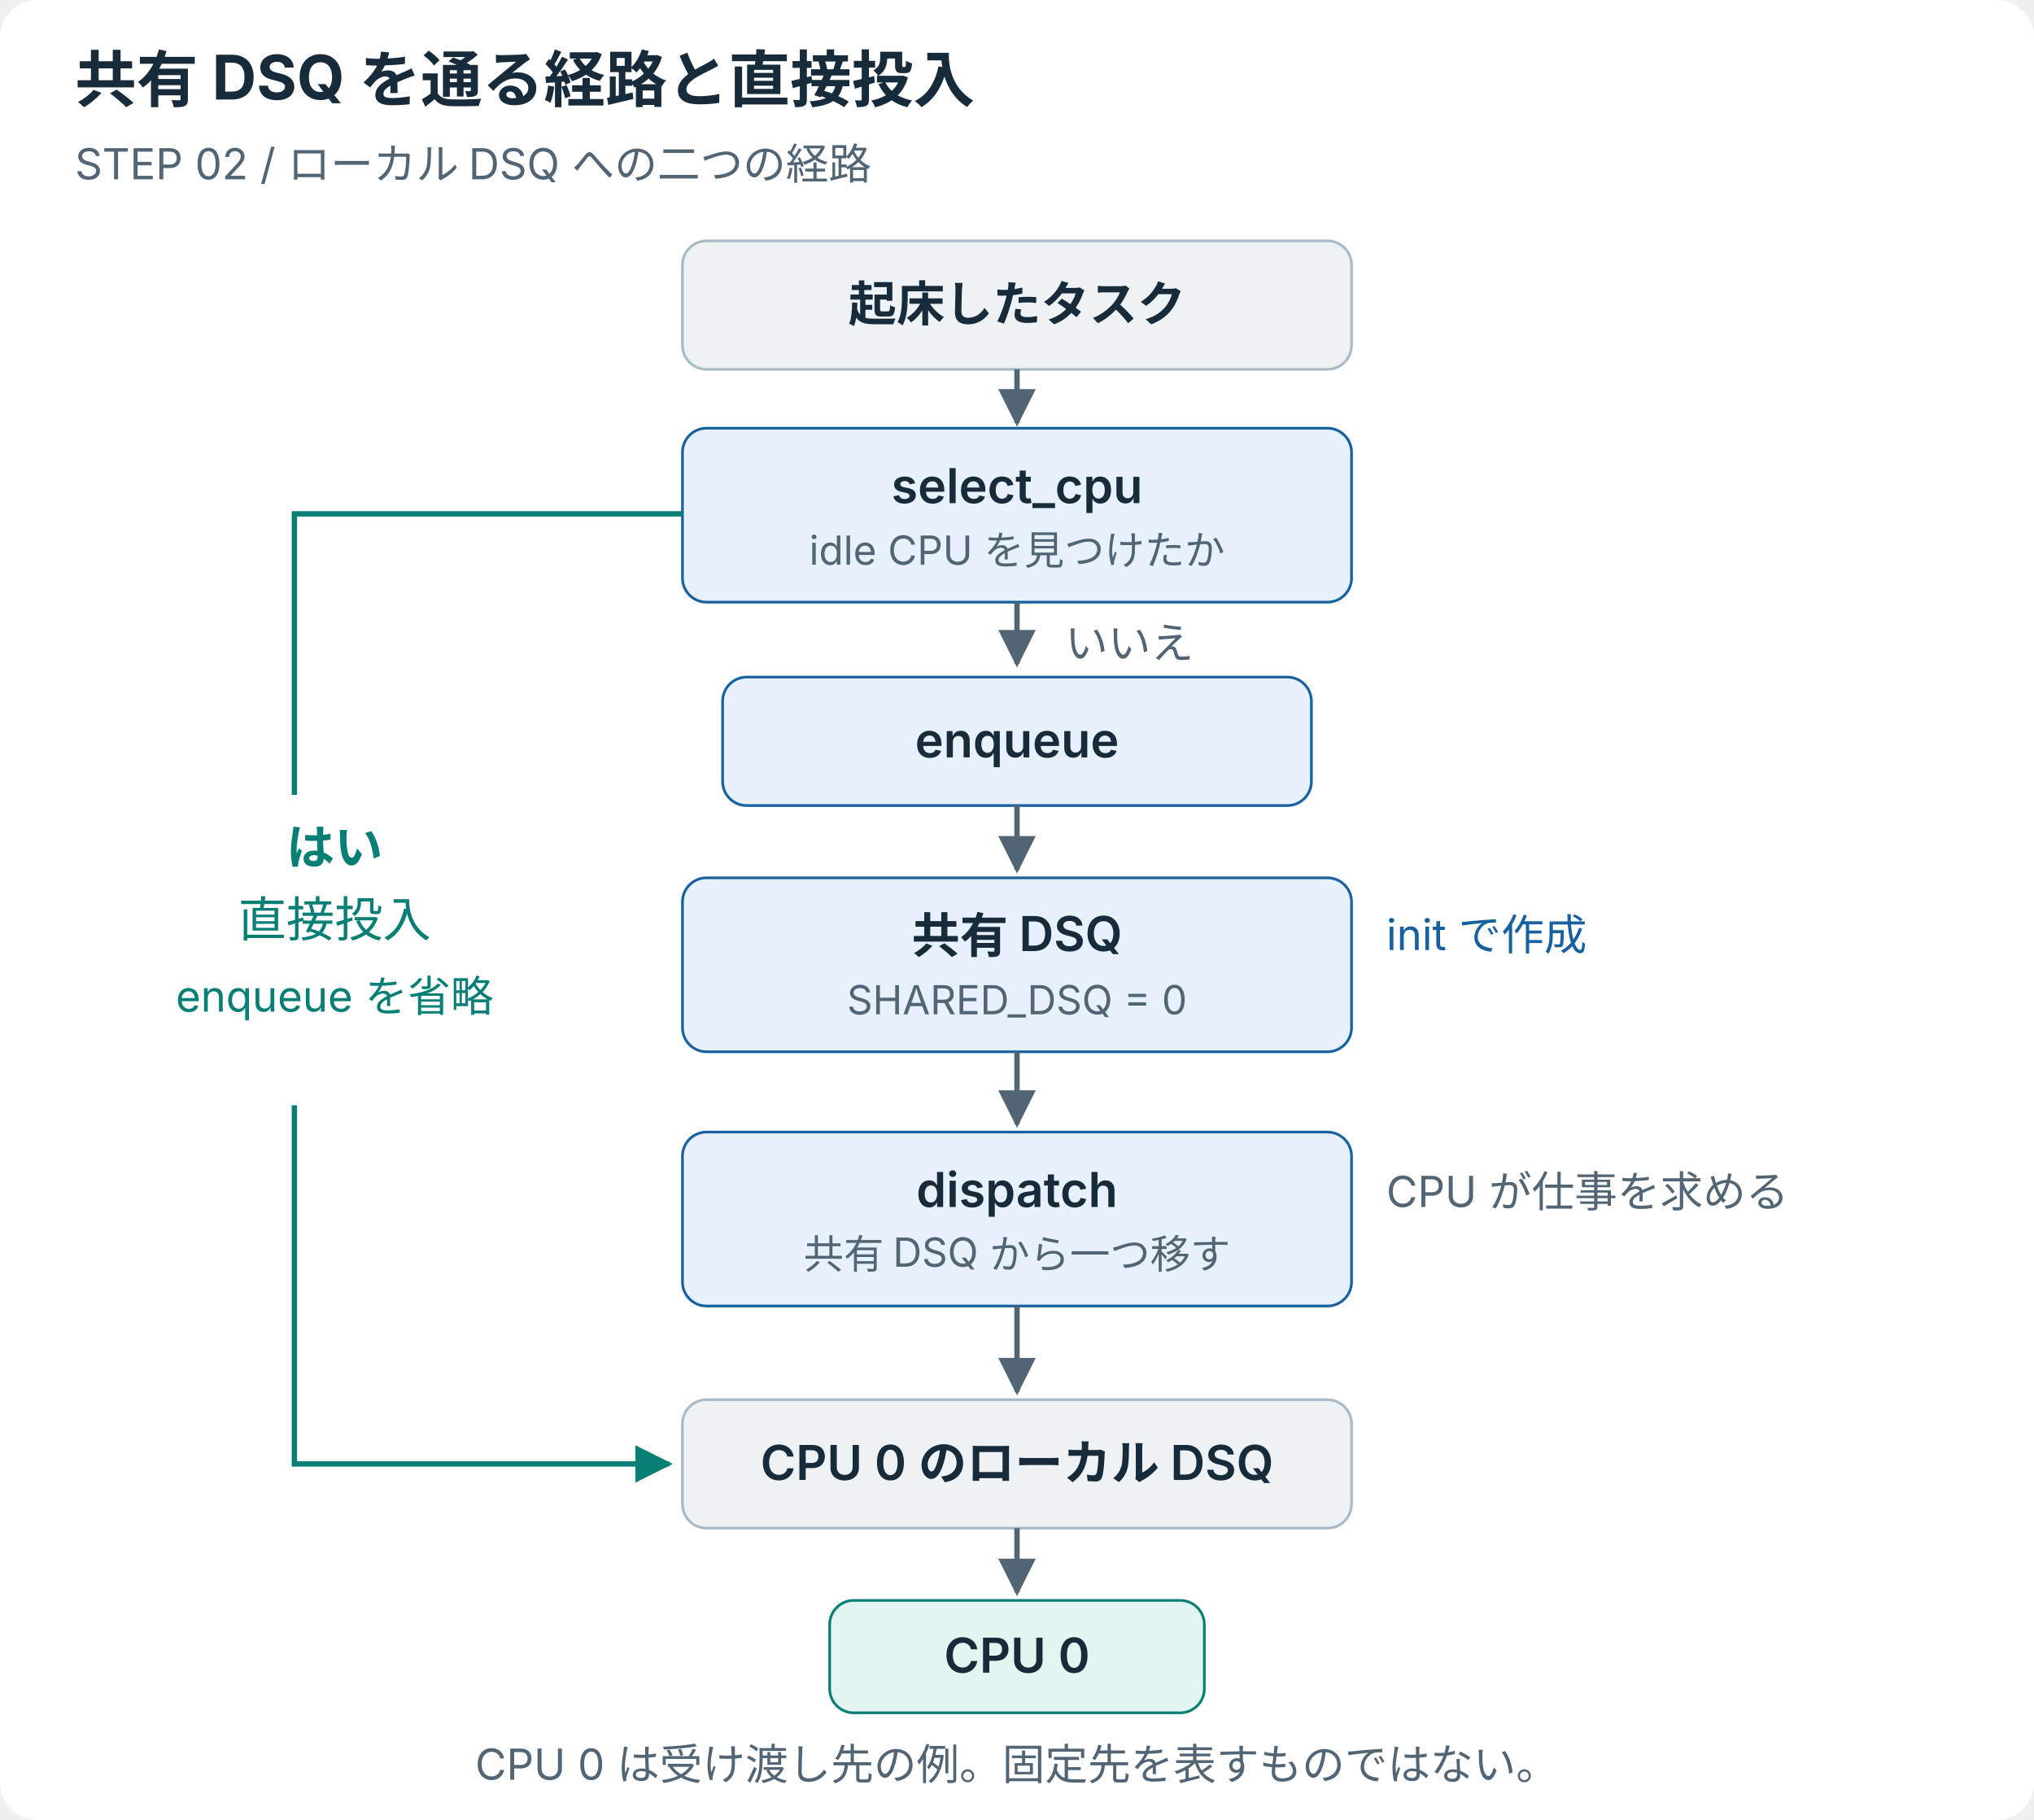
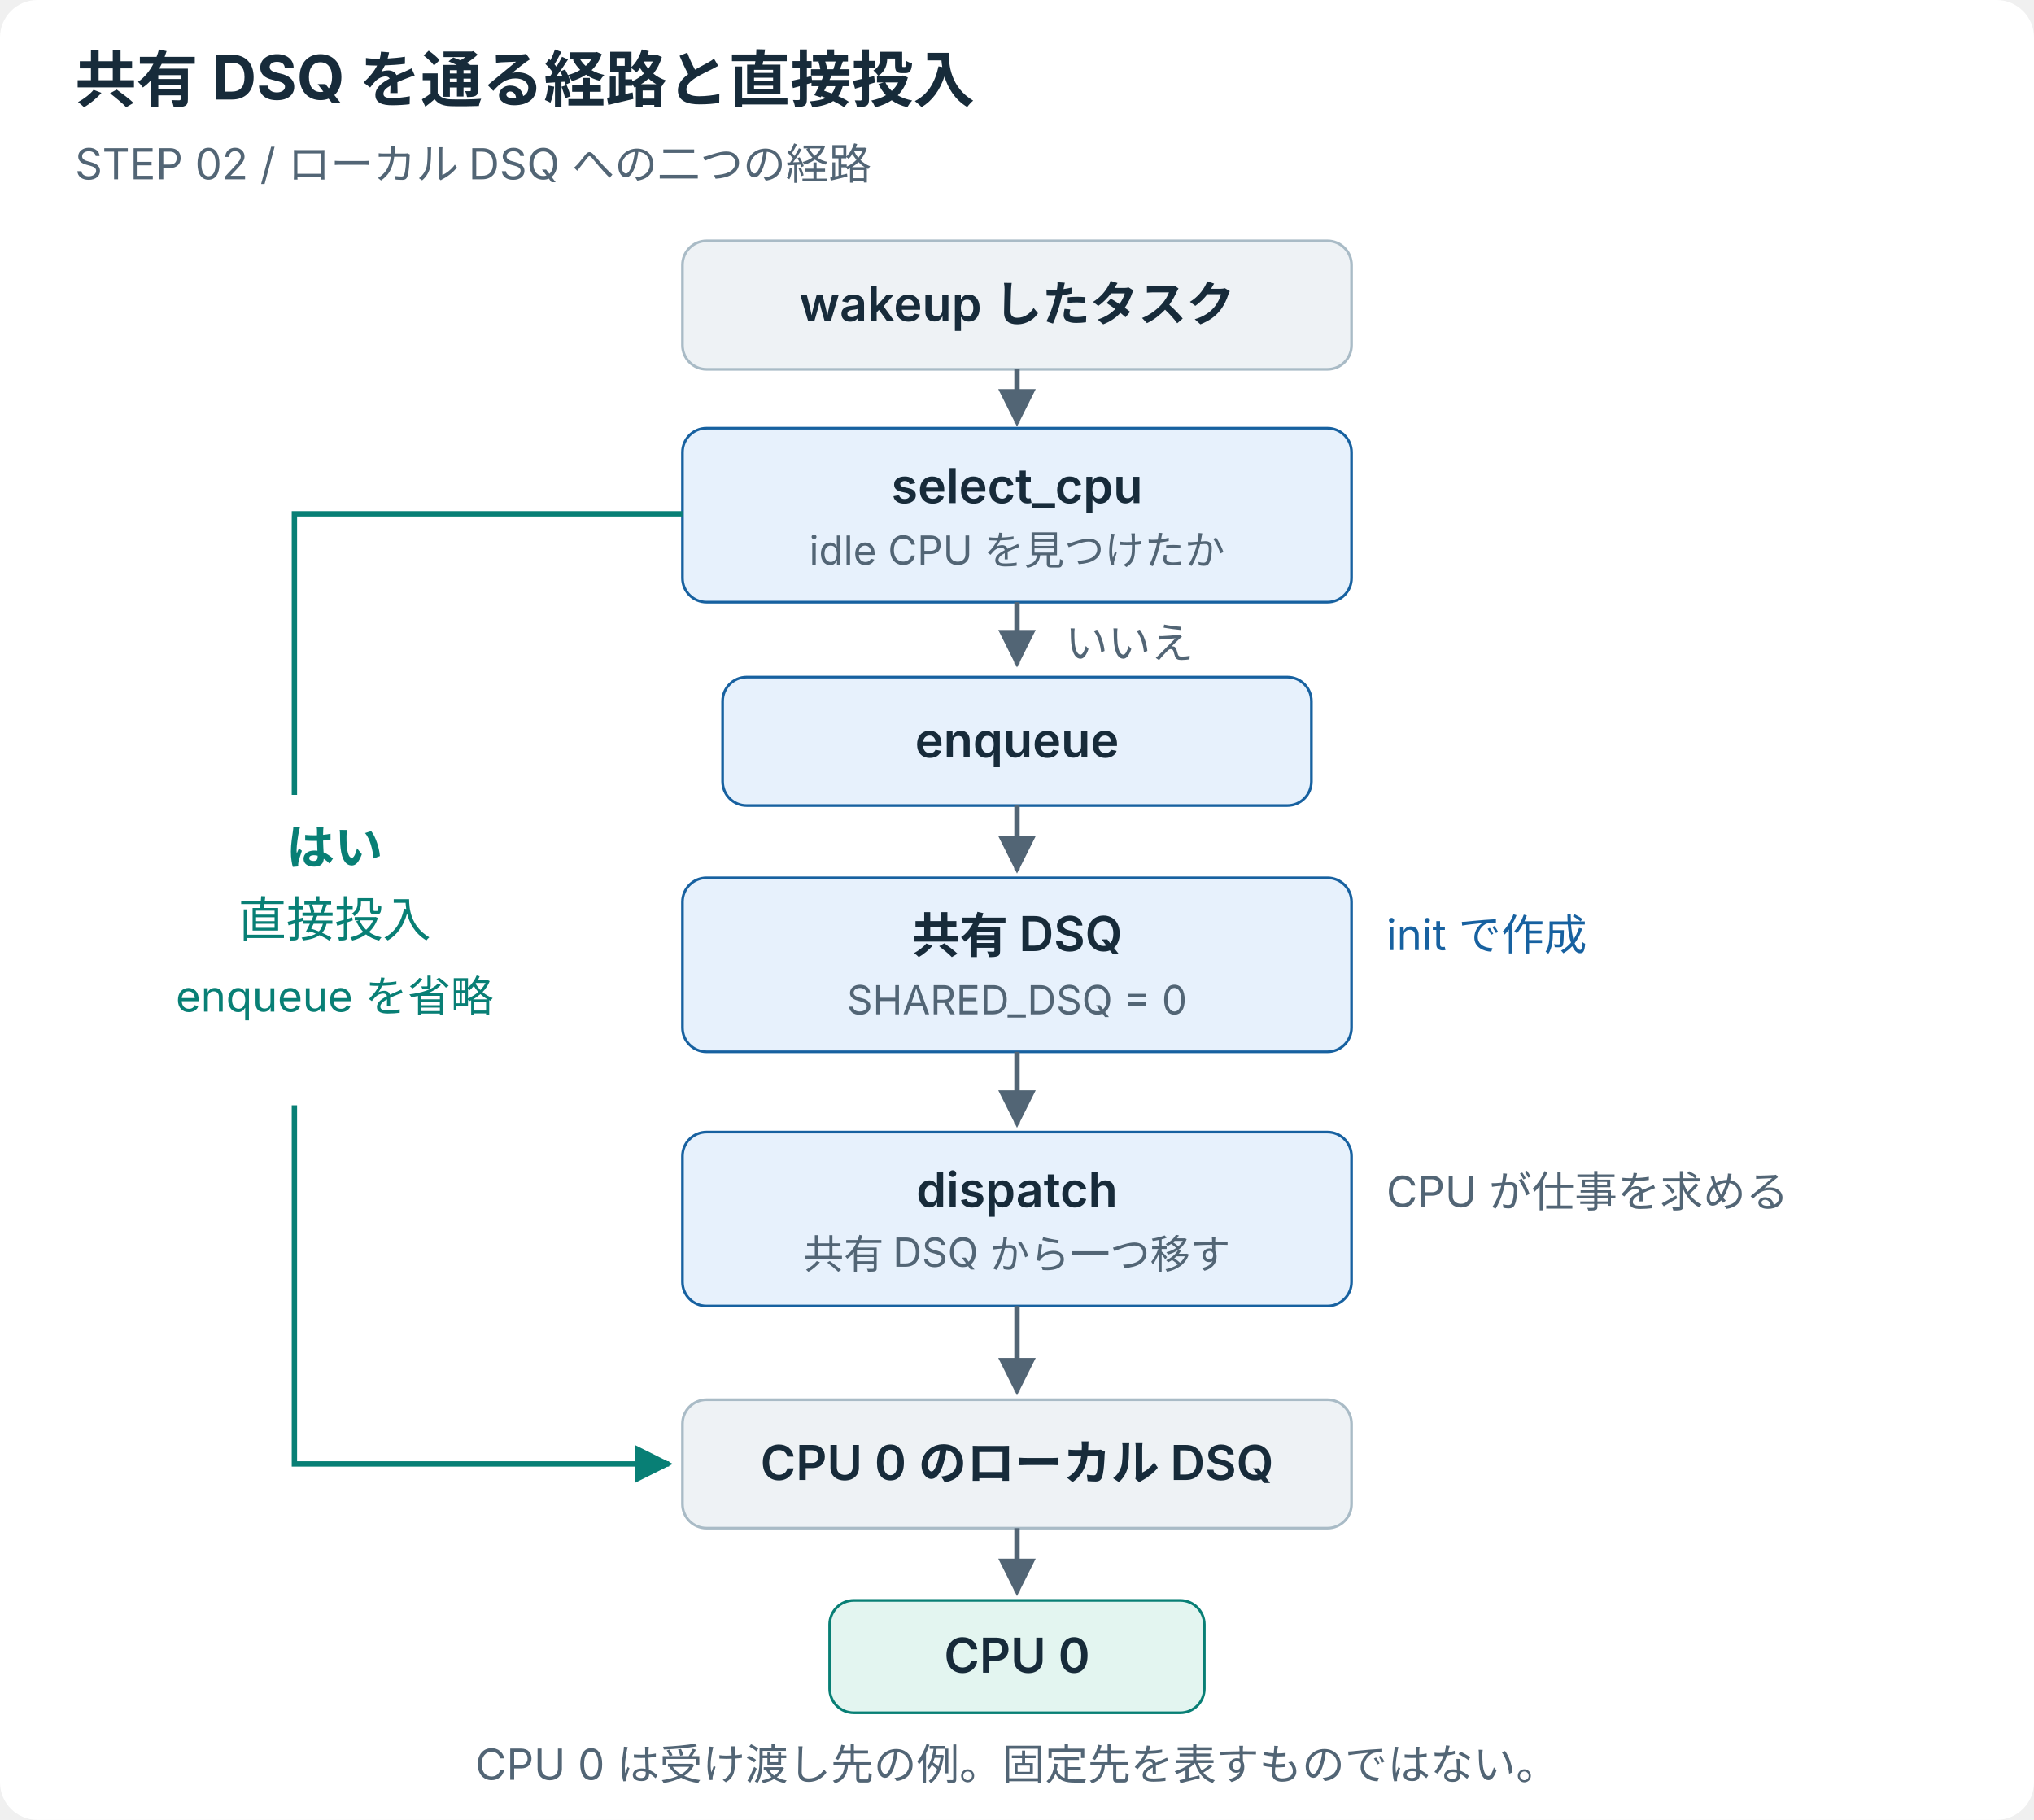
<svg xmlns="http://www.w3.org/2000/svg" width="760" height="680" viewBox="0 0 760 680" role="img" aria-labelledby="title desc">
  <defs>
    <marker id="arrow" viewBox="0 0 10 10" refX="9" refY="5" markerWidth="7" markerHeight="7" orient="auto-start-reverse">
      <path d="M 0 0 L 10 5 L 0 10 z" fill="#526575" />
    </marker>
    <marker id="teal-arrow" viewBox="0 0 10 10" refX="9" refY="5" markerWidth="7" markerHeight="7" orient="auto-start-reverse">
      <path d="M 0 0 L 10 5 L 0 10 z" fill="#087f75" />
    </marker>
  </defs>
  <rect width="760" height="680" rx="14" fill="#fff" />
  <g font-family="-apple-system, BlinkMacSystemFont, 'Hiragino Kaku Gothic ProN', 'Noto Sans JP', sans-serif" font-size="18" fill="#172b3a">
    <text x="28" y="38" font-size="23" fill="#172b3a" text-anchor="start" font-weight="700">共有 DSQ を通る経路と直接投入</text>
    <text x="28" y="67" font-size="16" fill="#526575" text-anchor="start" font-weight="400">STEP 02   /   ローカル DSQ への二つの経路</text>
    <rect x="255" y="90" width="250" height="48" rx="9" fill="#eef2f5" stroke="#a9bbc6" />
-     <text x="380.0" y="120.0" font-size="18" fill="#172b3a" text-anchor="middle" font-weight="600">起床したタスク</text>
+     <text x="380.0" y="120.0" font-size="18" fill="#172b3a" text-anchor="middle" font-weight="600">wakeup したタスク</text>
    <path d="M 380 138 V 158" fill="none" stroke="#526575" stroke-width="2" marker-end="url(#arrow)" />
    <rect x="255" y="160" width="250" height="65" rx="9" fill="#e7f1fc" stroke="#1761a0" />
    <text x="380.0" y="188" font-size="18" fill="#172b3a" text-anchor="middle" font-weight="600">select_cpu</text>
    <text x="380.0" y="211" font-size="15" fill="#526575" text-anchor="middle" font-weight="400">idle CPU を見つけたか</text>
    <path d="M 380 225 V 248" fill="none" stroke="#526575" stroke-width="2" marker-end="url(#arrow)" />
    <text x="398" y="246" font-size="16" fill="#526575" text-anchor="start" font-weight="400">いいえ</text>
    <rect x="270" y="253" width="220" height="48" rx="9" fill="#e7f1fc" stroke="#1761a0" />
    <text x="380.0" y="283.0" font-size="18" fill="#172b3a" text-anchor="middle" font-weight="600">enqueue</text>
    <path d="M 380 301 V 325" fill="none" stroke="#526575" stroke-width="2" marker-end="url(#arrow)" />
    <rect x="255" y="328" width="250" height="65" rx="9" fill="#e7f1fc" stroke="#1761a0" />
    <text x="380.0" y="356" font-size="18" fill="#172b3a" text-anchor="middle" font-weight="600">共有 DSQ</text>
    <text x="380.0" y="379" font-size="15" fill="#526575" text-anchor="middle" font-weight="400">SHARED_DSQ = 0</text>
    <text x="518" y="355" font-size="16" fill="#1761a0" text-anchor="start" font-weight="400">init で作成</text>
    <path d="M 380 393 V 420" fill="none" stroke="#526575" stroke-width="2" marker-end="url(#arrow)" />
    <rect x="255" y="423" width="250" height="65" rx="9" fill="#e7f1fc" stroke="#1761a0" />
    <text x="380.0" y="451" font-size="18" fill="#172b3a" text-anchor="middle" font-weight="600">dispatch</text>
    <text x="380.0" y="474" font-size="15" fill="#526575" text-anchor="middle" font-weight="400">共有 DSQ から一つ移す</text>
    <text x="518" y="451" font-size="16" fill="#526575" text-anchor="start" font-weight="400">CPU が仕事を求める</text>
    <path d="M 380 488 V 520" fill="none" stroke="#526575" stroke-width="2" marker-end="url(#arrow)" />
    <rect x="255" y="523" width="250" height="48" rx="9" fill="#eef2f5" stroke="#a9bbc6" />
    <text x="380.0" y="553.0" font-size="18" fill="#172b3a" text-anchor="middle" font-weight="600">CPU 0 のローカル DSQ</text>
    <path d="M 380 571 V 595" fill="none" stroke="#526575" stroke-width="2" marker-end="url(#arrow)" />
    <rect x="310" y="598" width="140" height="42" rx="9" fill="#e3f5f0" stroke="#087f75" />
    <text x="380.0" y="625.0" font-size="18" fill="#172b3a" text-anchor="middle" font-weight="600">CPU 0</text>
    <path d="M 255 192 H 110 V 547 H 250" fill="none" stroke="#087f75" stroke-width="2" marker-end="url(#teal-arrow)" />
    <rect x="30" y="297" width="190" height="116" rx="9" fill="#fff" stroke="none" />
    <text x="125" y="323" font-size="18" fill="#087f75" text-anchor="middle" font-weight="700">はい</text>
    <text x="125" y="350" font-size="18" fill="#087f75" text-anchor="middle" font-weight="400">直接投入</text>
    <text x="125" y="378" font-size="16" fill="#087f75" text-anchor="middle" font-weight="400">enqueue を省略</text>
    <text x="380" y="665" font-size="16" fill="#526575" text-anchor="middle" font-weight="400">CPU 0 は受け渡し先の例。固定先を表すものではない。</text>
  </g>
</svg>
